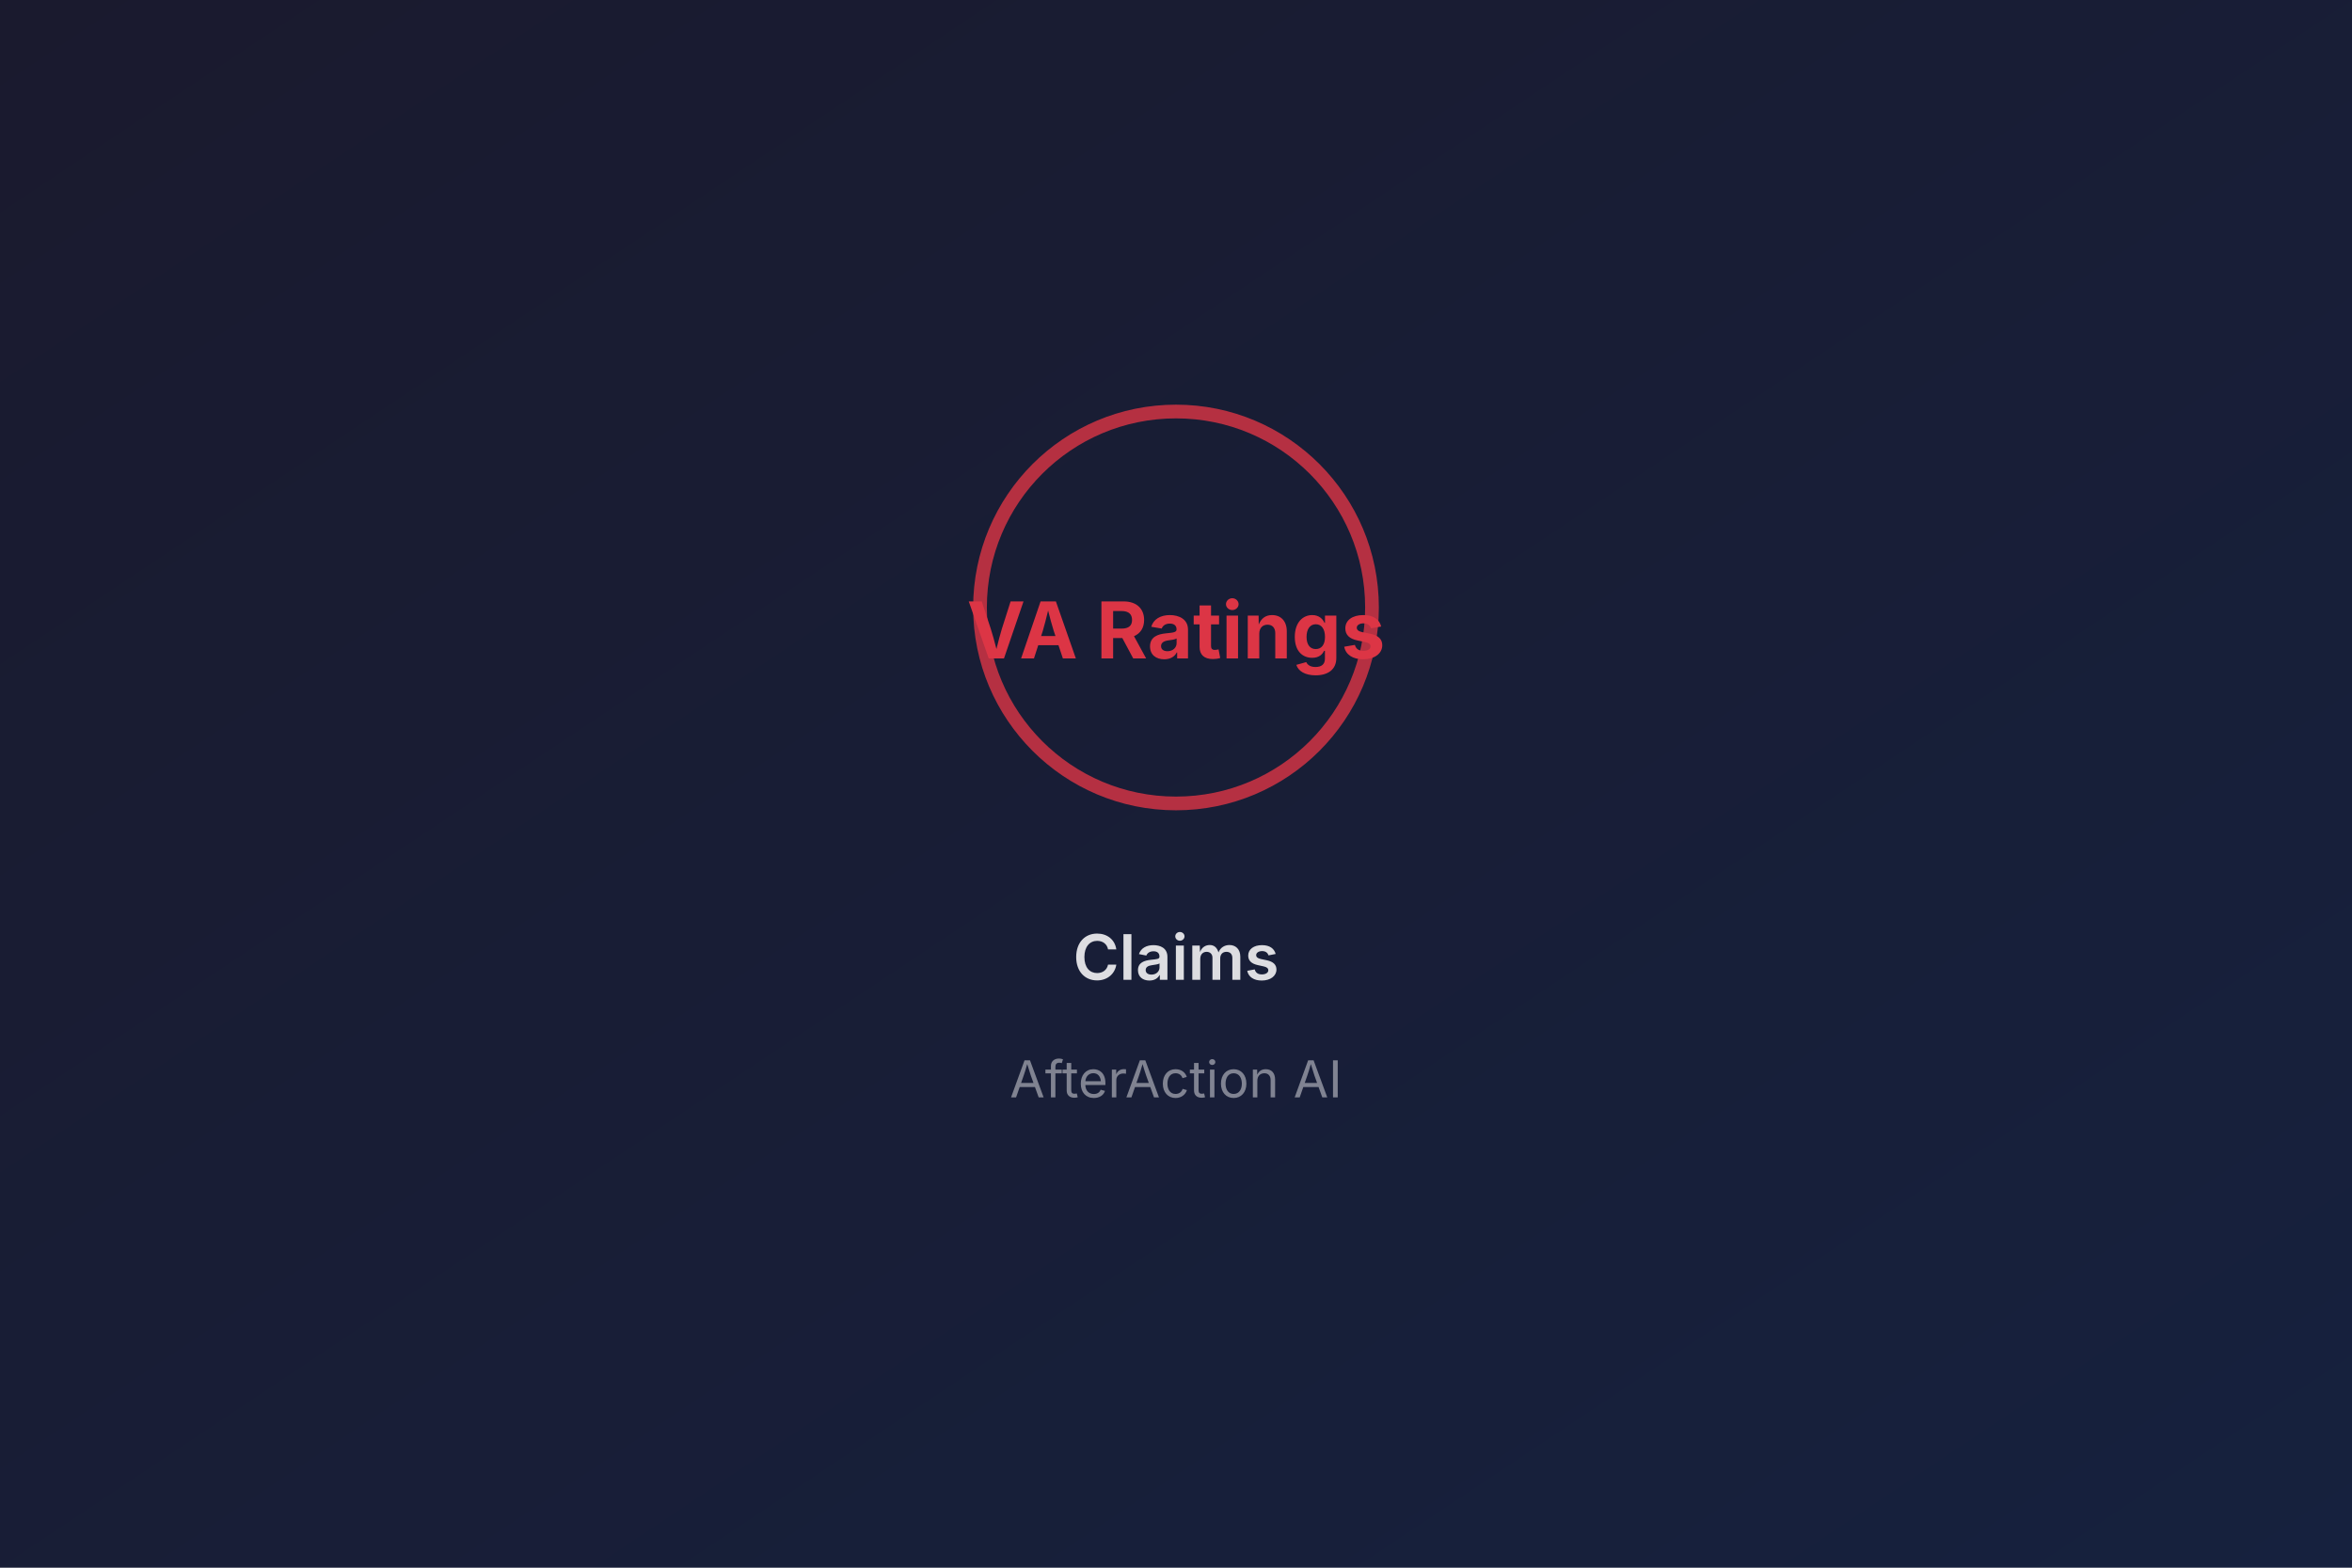
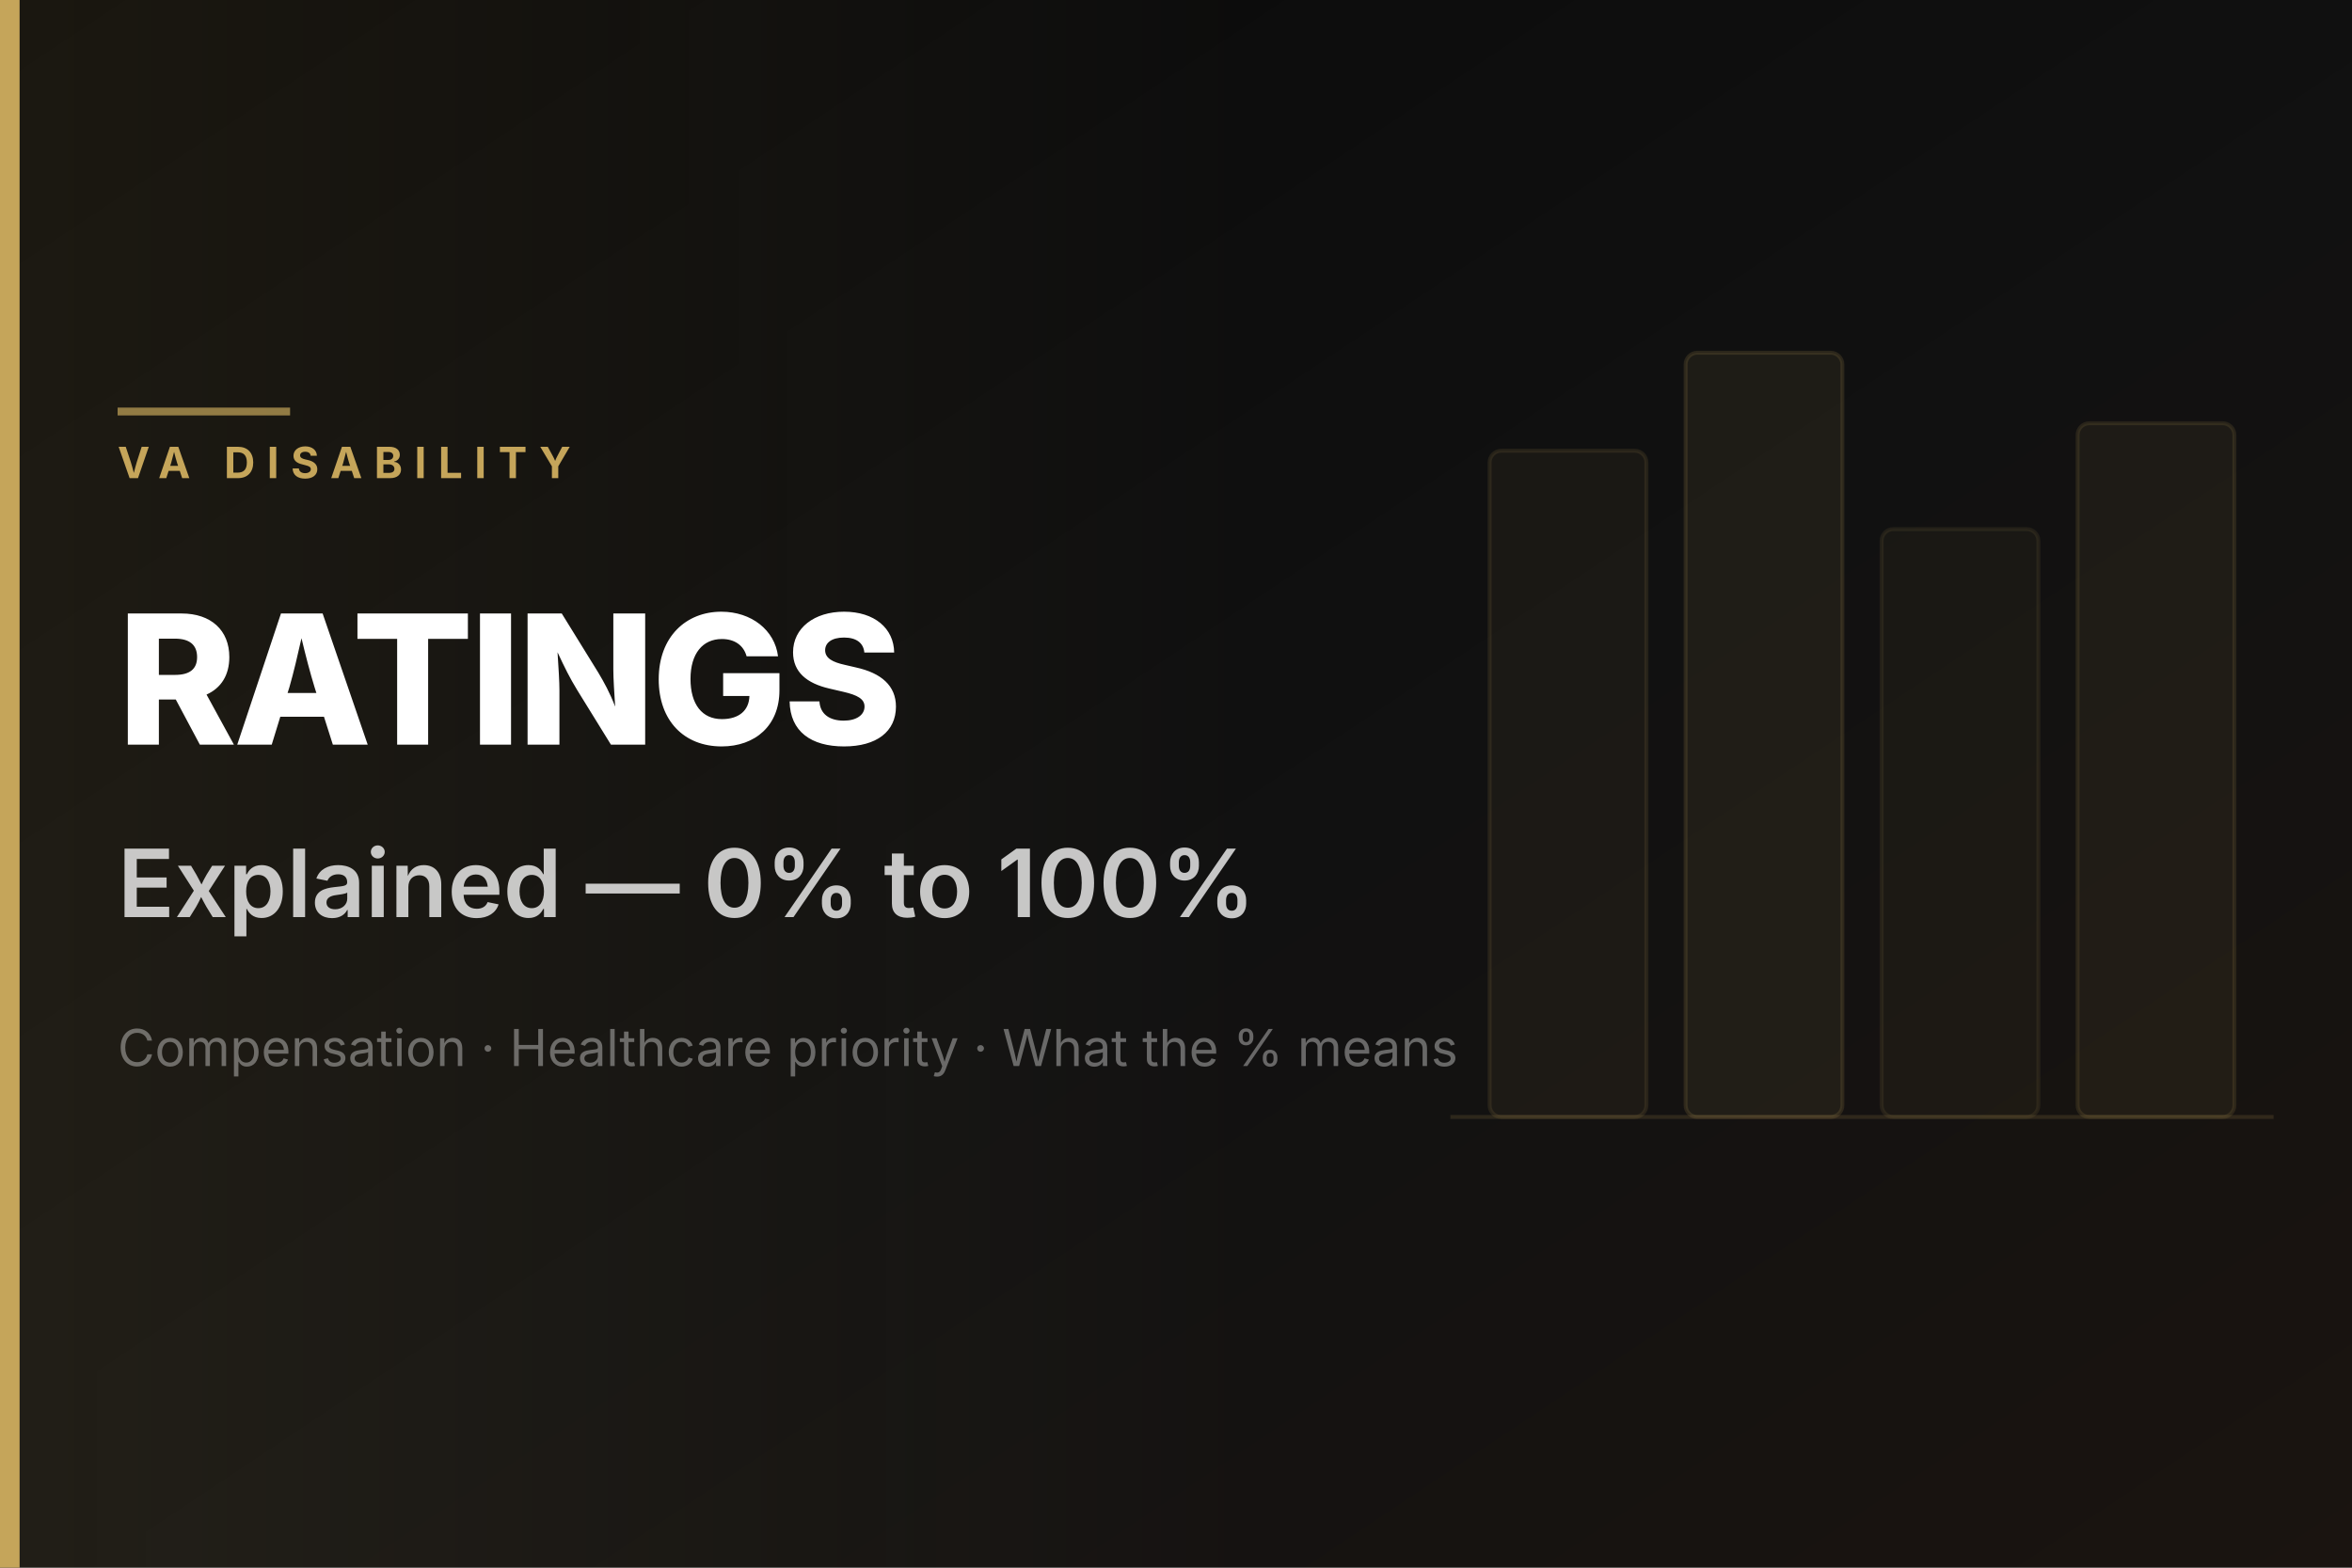
<svg xmlns="http://www.w3.org/2000/svg" viewBox="0 0 600 400">
  <defs>
-     <linearGradient id="bg" x1="0%" y1="0%" x2="100%" y2="100%">
-       <stop offset="0%" style="stop-color:#1a1a2e" />
-       <stop offset="100%" style="stop-color:#16213e" />
+     <linearGradient id="vr-bg" x1="0%" y1="0%" x2="100%" y2="100%">
+       <stop offset="0%" stop-color="#080808" />
+       <stop offset="55%" stop-color="#111111" />
+       <stop offset="100%" stop-color="#1a1410" />
+     </linearGradient>
+     <linearGradient id="vr-gold" x1="0%" y1="0%" x2="100%" y2="0%">
+       <stop offset="0%" stop-color="#C5A55A" stop-opacity="0.10" />
+       <stop offset="100%" stop-color="#C5A55A" stop-opacity="0" />
    </linearGradient>
  </defs>
-   <rect width="600" height="400" fill="url(#bg)" />
-   <circle cx="300" cy="155" r="50" fill="none" stroke="#DC3545" stroke-width="3.5" opacity="0.8" />
-   <text x="300" y="168" text-anchor="middle" fill="#DC3545" font-family="Inter,sans-serif" font-size="20" font-weight="700">VA Ratings</text>
-   <text x="300" y="250" text-anchor="middle" fill="rgba(255,255,255,0.85)" font-family="Inter,sans-serif" font-size="16" font-weight="600">Claims</text>
-   <text x="300" y="280" text-anchor="middle" fill="rgba(255,255,255,0.45)" font-family="Inter,sans-serif" font-size="13">AfterAction AI</text>
+   <rect width="600" height="400" fill="url(#vr-bg)" />
+   <rect x="0" y="0" width="320" height="400" fill="url(#vr-gold)" />
+   <rect x="380" y="115" width="40" height="170" rx="3" fill="rgba(197,165,90,0.06)" stroke="rgba(197,165,90,0.12)" stroke-width="1" />
+   <rect x="430" y="90" width="40" height="195" rx="3" fill="rgba(197,165,90,0.08)" stroke="rgba(197,165,90,0.15)" stroke-width="1" />
+   <rect x="480" y="135" width="40" height="150" rx="3" fill="rgba(197,165,90,0.05)" stroke="rgba(197,165,90,0.10)" stroke-width="1" />
+   <rect x="530" y="108" width="40" height="177" rx="3" fill="rgba(197,165,90,0.07)" stroke="rgba(197,165,90,0.13)" stroke-width="1" />
+   <line x1="370" y1="285" x2="580" y2="285" stroke="rgba(197,165,90,0.15)" stroke-width="1" />
+   <rect x="0" y="0" width="5" height="400" fill="#C5A55A" />
+   <rect x="30" y="104" width="44" height="2" fill="#C5A55A" opacity="0.7" />
+   <text x="30" y="122" font-family="'Inter','Helvetica Neue',Arial,sans-serif" font-size="11" font-weight="700" fill="#C5A55A" letter-spacing="3">VA DISABILITY</text>
+   <text x="30" y="190" font-family="'Inter','Helvetica Neue',Arial,sans-serif" font-size="46" font-weight="800" fill="#ffffff" letter-spacing="-1">RATINGS</text>
+   <text x="30" y="234" font-family="'Inter','Helvetica Neue',Arial,sans-serif" font-size="24" font-weight="600" fill="rgba(255,255,255,0.76)">Explained — 0% to 100%</text>
+   <text x="30" y="272" font-family="'Inter','Helvetica Neue',Arial,sans-serif" font-size="13" font-weight="400" fill="rgba(255,255,255,0.36)">Compensation · Healthcare priority · What the % means</text>
</svg>
